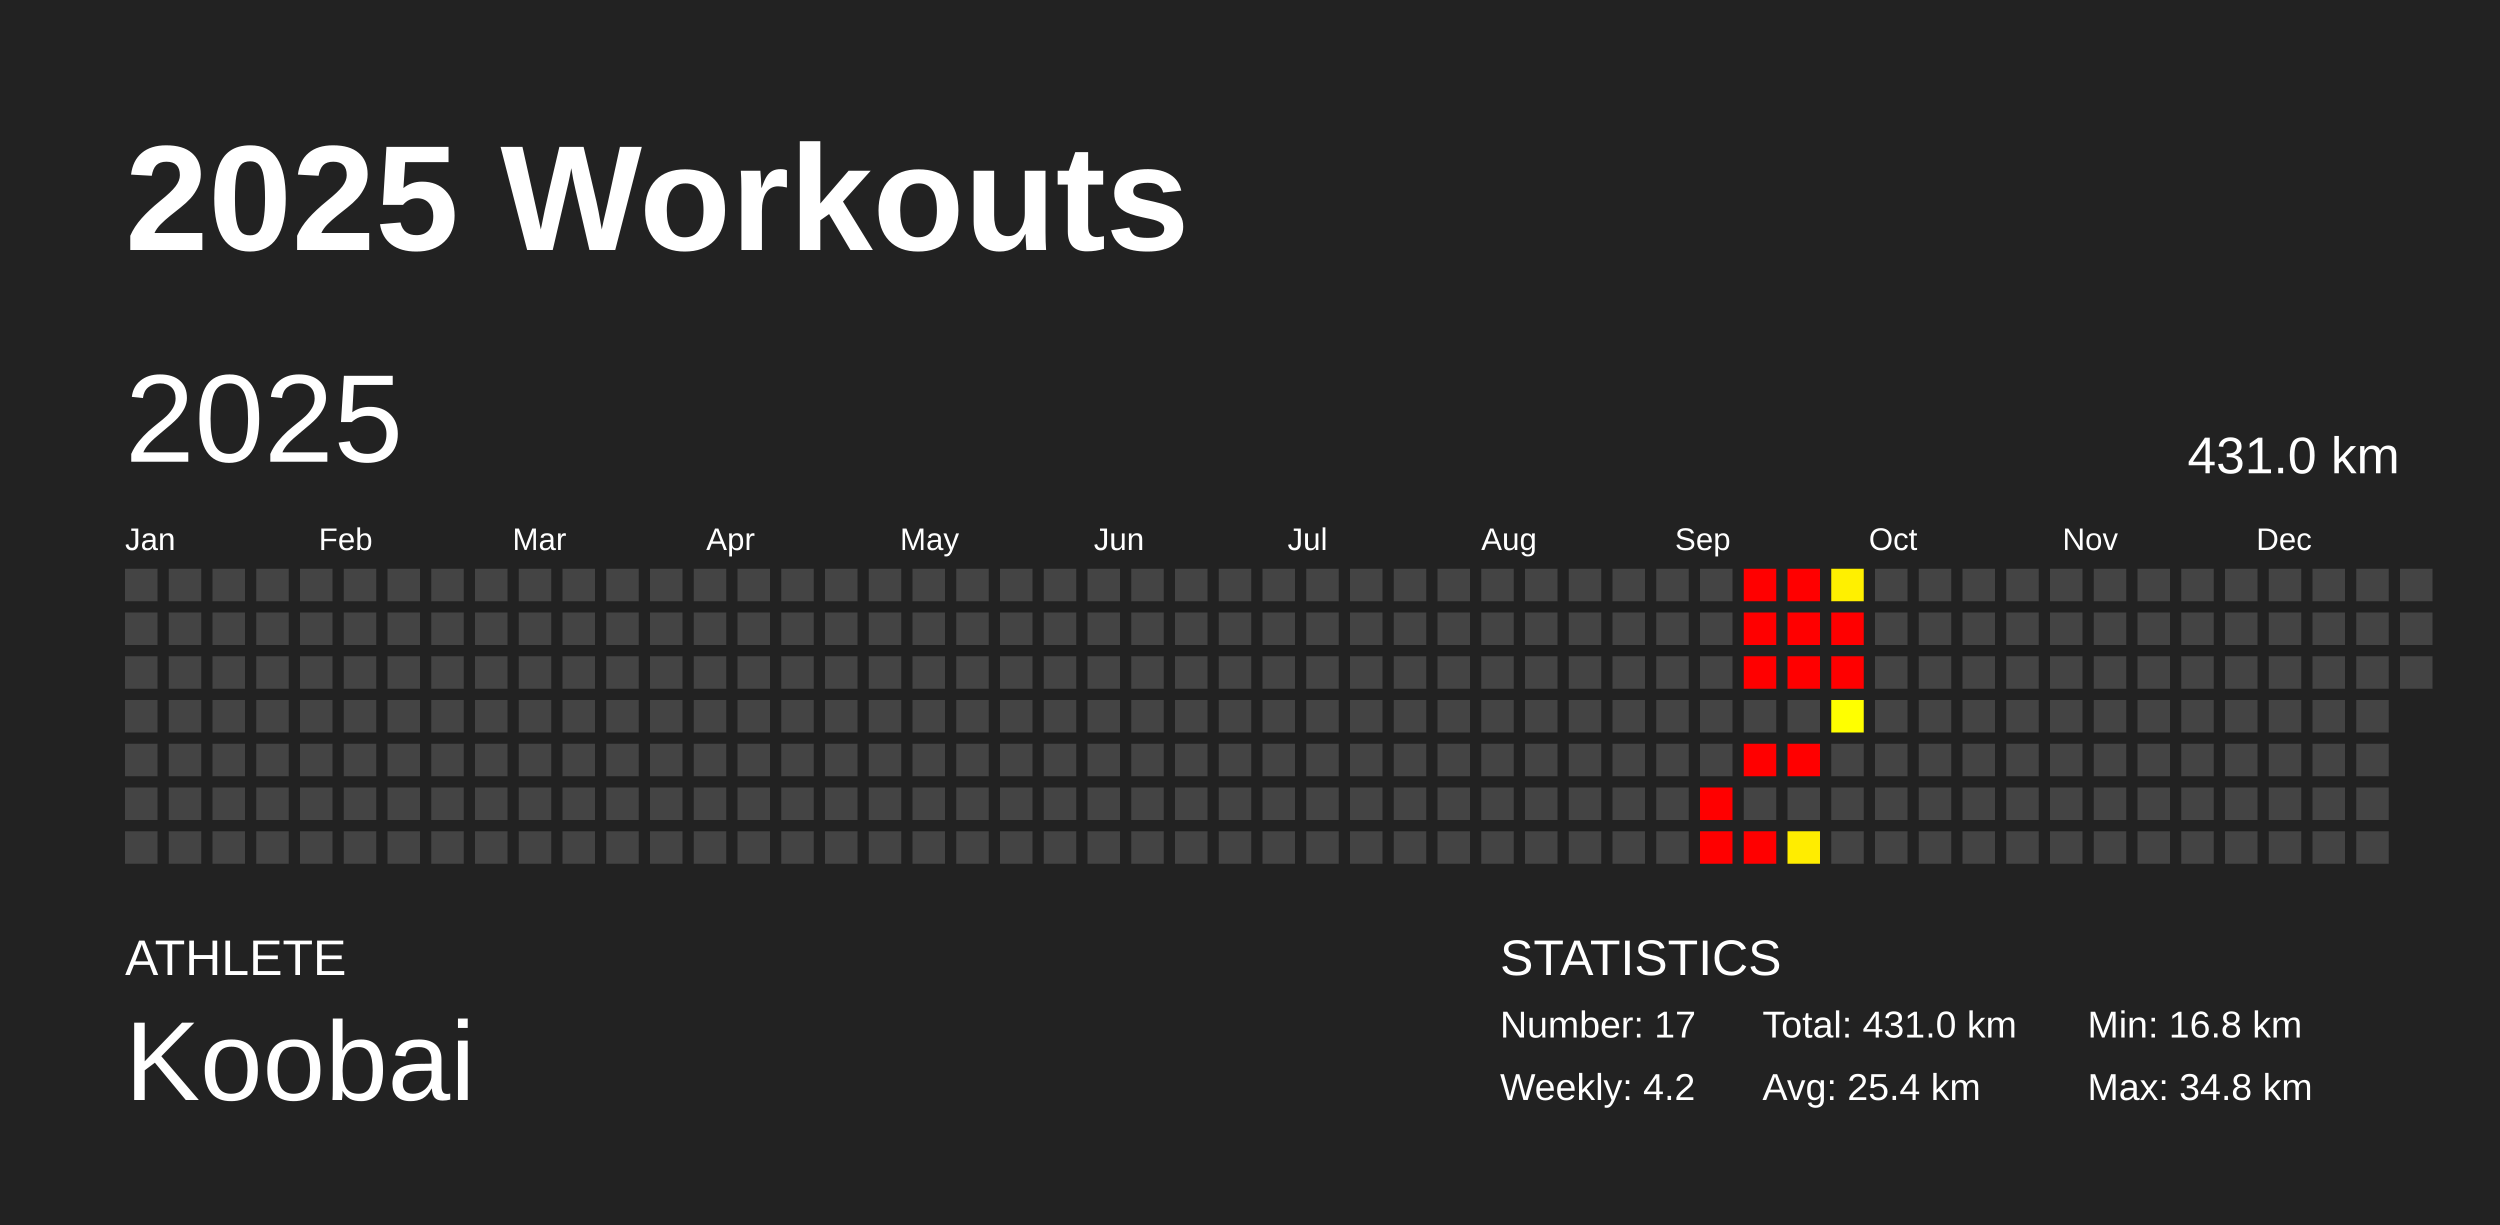
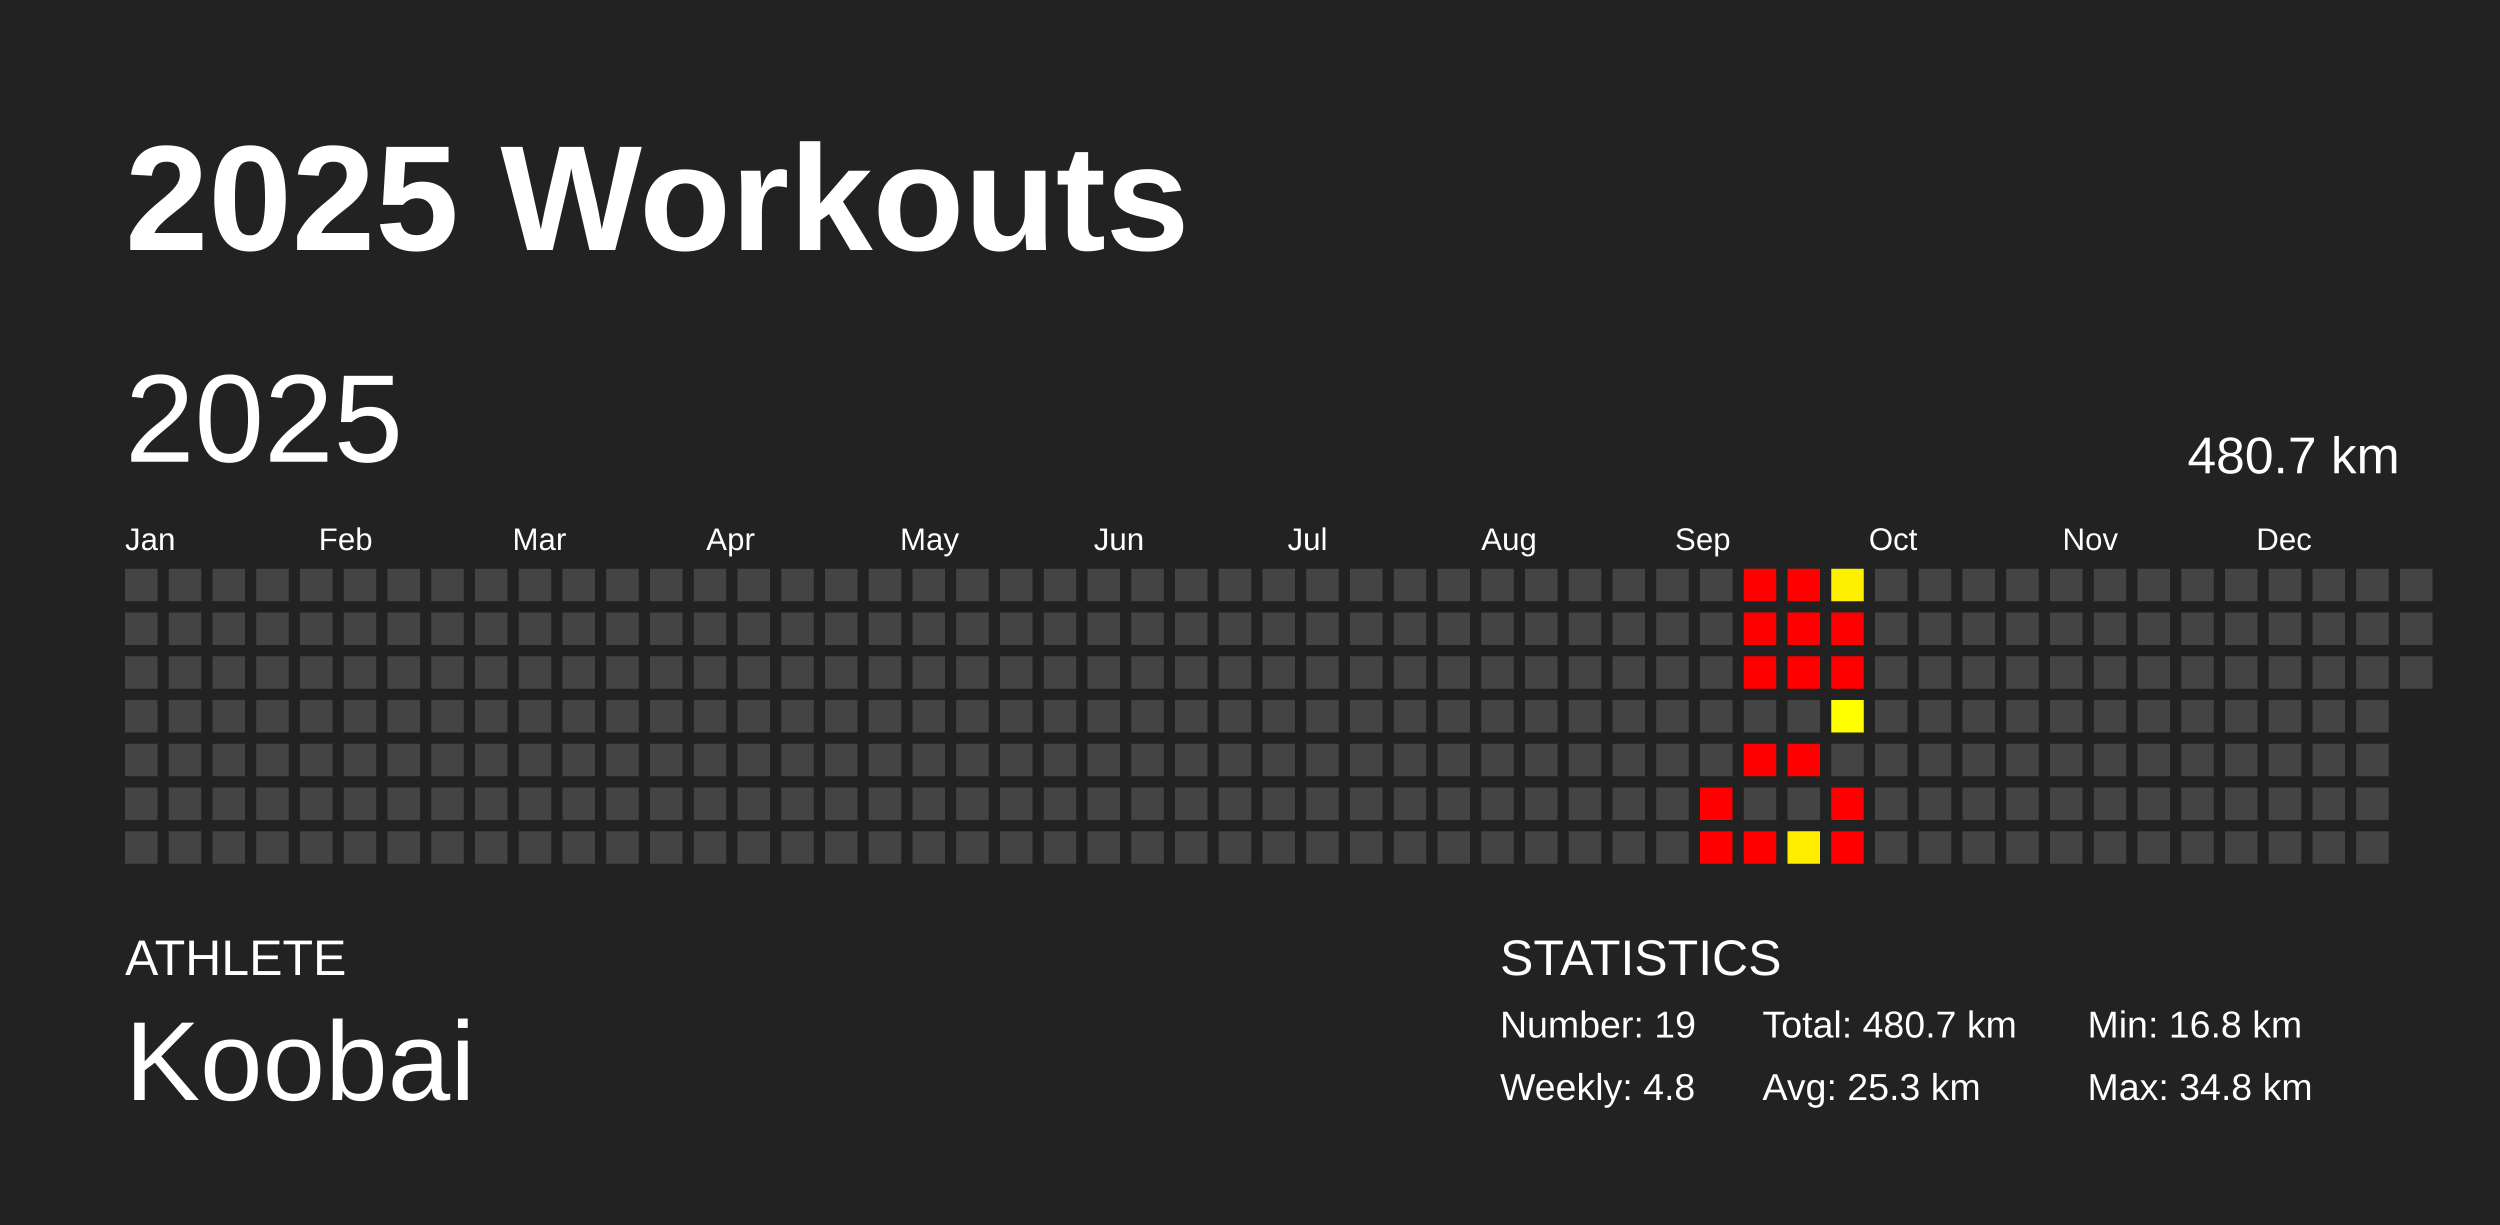
<svg xmlns="http://www.w3.org/2000/svg" baseProfile="full" height="98mm" version="1.1" viewBox="0,0,200,98" width="200mm">
  <defs />
  <rect fill="#222222" height="98" width="200" x="0" y="0" />
  <text fill="#FFFFFF" style="font-size:12px; font-family:Arial; font-weight:bold;" x="10" y="20">2025 Workouts</text>
  <text fill="#FFFFFF" style="font-size:4px; font-family:Arial" x="10" y="78">ATHLETE</text>
  <text fill="#FFFFFF" style="font-size:9px; font-family:Arial" x="10" y="88">Koobai</text>
  <text fill="#FFFFFF" style="font-size:4px; font-family:Arial" x="120" y="78">STATISTICS</text>
-   <text fill="#FFFFFF" style="font-size:3px; font-family:Arial" x="120" y="83">Number: 17</text>
-   <text fill="#FFFFFF" style="font-size:3px; font-family:Arial" x="120" y="88">Weekly: 4.2</text>
-   <text fill="#FFFFFF" style="font-size:3px; font-family:Arial" x="141" y="83">Total: 431.0 km</text>
-   <text fill="#FFFFFF" style="font-size:3px; font-family:Arial" x="141" y="88">Avg: 25.4 km</text>
+   <text fill="#FFFFFF" style="font-size:3px; font-family:Arial" x="120" y="83">Number: 19</text>
+   <text fill="#FFFFFF" style="font-size:3px; font-family:Arial" x="120" y="88">Weekly: 4.8</text>
+   <text fill="#FFFFFF" style="font-size:3px; font-family:Arial" x="141" y="83">Total: 480.7 km</text>
+   <text fill="#FFFFFF" style="font-size:3px; font-family:Arial" x="141" y="88">Avg: 25.3 km</text>
  <text fill="#FFFFFF" style="font-size:3px; font-family:Arial" x="167" y="83">Min: 16.8 km</text>
  <text fill="#FFFFFF" style="font-size:3px; font-family:Arial" x="167" y="88">Max: 34.8 km</text>
  <text dominant-baseline="hanging" fill="#FFFFFF" style="font-size:10.0px; font-family:Arial;" x="10" y="30">2025</text>
-   <text dominant-baseline="hanging" fill="#FFFFFF" style="font-size:4.125px; font-family:Arial;" x="175" y="35">431.0 km</text>
+   <text dominant-baseline="hanging" fill="#FFFFFF" style="font-size:4.125px; font-family:Arial;" x="175" y="35">480.7 km</text>
  <text fill="#FFFFFF" style="font-size:2.5px; font-family:Arial" x="10.0" y="44">Jan</text>
  <text fill="#FFFFFF" style="font-size:2.5px; font-family:Arial" x="25.5" y="44">Feb</text>
  <text fill="#FFFFFF" style="font-size:2.5px; font-family:Arial" x="41.0" y="44">Mar</text>
  <text fill="#FFFFFF" style="font-size:2.5px; font-family:Arial" x="56.5" y="44">Apr</text>
  <text fill="#FFFFFF" style="font-size:2.5px; font-family:Arial" x="72.0" y="44">May</text>
  <text fill="#FFFFFF" style="font-size:2.5px; font-family:Arial" x="87.5" y="44">Jun</text>
  <text fill="#FFFFFF" style="font-size:2.5px; font-family:Arial" x="103.0" y="44">Jul</text>
  <text fill="#FFFFFF" style="font-size:2.5px; font-family:Arial" x="118.5" y="44">Aug</text>
  <text fill="#FFFFFF" style="font-size:2.5px; font-family:Arial" x="134.0" y="44">Sep</text>
  <text fill="#FFFFFF" style="font-size:2.5px; font-family:Arial" x="149.5" y="44">Oct</text>
  <text fill="#FFFFFF" style="font-size:2.5px; font-family:Arial" x="165.0" y="44">Nov</text>
  <text fill="#FFFFFF" style="font-size:2.5px; font-family:Arial" x="180.5" y="44">Dec</text>
  <rect fill="#444444" height="2.6" width="2.6" x="10.0" y="45.5" />
  <rect fill="#444444" height="2.6" width="2.6" x="10.0" y="49.0" />
  <rect fill="#444444" height="2.6" width="2.6" x="10.0" y="52.5" />
  <rect fill="#444444" height="2.6" width="2.6" x="10.0" y="56.0" />
  <rect fill="#444444" height="2.6" width="2.6" x="10.0" y="59.5" />
  <rect fill="#444444" height="2.6" width="2.6" x="10.0" y="63.0" />
  <rect fill="#444444" height="2.6" width="2.6" x="10.0" y="66.5" />
  <rect fill="#444444" height="2.6" width="2.6" x="13.5" y="45.5" />
  <rect fill="#444444" height="2.6" width="2.6" x="13.5" y="49.0" />
  <rect fill="#444444" height="2.6" width="2.6" x="13.5" y="52.5" />
  <rect fill="#444444" height="2.6" width="2.6" x="13.5" y="56.0" />
  <rect fill="#444444" height="2.6" width="2.6" x="13.5" y="59.5" />
  <rect fill="#444444" height="2.6" width="2.6" x="13.5" y="63.0" />
  <rect fill="#444444" height="2.6" width="2.6" x="13.5" y="66.5" />
  <rect fill="#444444" height="2.6" width="2.6" x="17.0" y="45.5" />
  <rect fill="#444444" height="2.6" width="2.6" x="17.0" y="49.0" />
  <rect fill="#444444" height="2.6" width="2.6" x="17.0" y="52.5" />
  <rect fill="#444444" height="2.6" width="2.6" x="17.0" y="56.0" />
  <rect fill="#444444" height="2.6" width="2.6" x="17.0" y="59.5" />
  <rect fill="#444444" height="2.6" width="2.6" x="17.0" y="63.0" />
  <rect fill="#444444" height="2.6" width="2.6" x="17.0" y="66.5" />
  <rect fill="#444444" height="2.6" width="2.6" x="20.5" y="45.5" />
  <rect fill="#444444" height="2.6" width="2.6" x="20.5" y="49.0" />
  <rect fill="#444444" height="2.6" width="2.6" x="20.5" y="52.5" />
  <rect fill="#444444" height="2.6" width="2.6" x="20.5" y="56.0" />
  <rect fill="#444444" height="2.6" width="2.6" x="20.5" y="59.5" />
  <rect fill="#444444" height="2.6" width="2.6" x="20.5" y="63.0" />
  <rect fill="#444444" height="2.6" width="2.6" x="20.5" y="66.5" />
  <rect fill="#444444" height="2.6" width="2.6" x="24.0" y="45.5" />
  <rect fill="#444444" height="2.6" width="2.6" x="24.0" y="49.0" />
  <rect fill="#444444" height="2.6" width="2.6" x="24.0" y="52.5" />
  <rect fill="#444444" height="2.6" width="2.6" x="24.0" y="56.0" />
  <rect fill="#444444" height="2.6" width="2.6" x="24.0" y="59.5" />
  <rect fill="#444444" height="2.6" width="2.6" x="24.0" y="63.0" />
  <rect fill="#444444" height="2.6" width="2.6" x="24.0" y="66.5" />
  <rect fill="#444444" height="2.6" width="2.6" x="27.5" y="45.5" />
  <rect fill="#444444" height="2.6" width="2.6" x="27.5" y="49.0" />
  <rect fill="#444444" height="2.6" width="2.6" x="27.5" y="52.5" />
  <rect fill="#444444" height="2.6" width="2.6" x="27.5" y="56.0" />
  <rect fill="#444444" height="2.6" width="2.6" x="27.5" y="59.5" />
  <rect fill="#444444" height="2.6" width="2.6" x="27.5" y="63.0" />
  <rect fill="#444444" height="2.6" width="2.6" x="27.5" y="66.5" />
  <rect fill="#444444" height="2.6" width="2.6" x="31.0" y="45.5" />
  <rect fill="#444444" height="2.6" width="2.6" x="31.0" y="49.0" />
  <rect fill="#444444" height="2.6" width="2.6" x="31.0" y="52.5" />
  <rect fill="#444444" height="2.6" width="2.6" x="31.0" y="56.0" />
  <rect fill="#444444" height="2.6" width="2.6" x="31.0" y="59.5" />
  <rect fill="#444444" height="2.6" width="2.6" x="31.0" y="63.0" />
  <rect fill="#444444" height="2.6" width="2.6" x="31.0" y="66.5" />
  <rect fill="#444444" height="2.6" width="2.6" x="34.5" y="45.5" />
  <rect fill="#444444" height="2.6" width="2.6" x="34.5" y="49.0" />
  <rect fill="#444444" height="2.6" width="2.6" x="34.5" y="52.5" />
  <rect fill="#444444" height="2.6" width="2.6" x="34.5" y="56.0" />
  <rect fill="#444444" height="2.6" width="2.6" x="34.5" y="59.5" />
  <rect fill="#444444" height="2.6" width="2.6" x="34.5" y="63.0" />
  <rect fill="#444444" height="2.6" width="2.6" x="34.5" y="66.5" />
  <rect fill="#444444" height="2.6" width="2.6" x="38.0" y="45.5" />
  <rect fill="#444444" height="2.6" width="2.6" x="38.0" y="49.0" />
  <rect fill="#444444" height="2.6" width="2.6" x="38.0" y="52.5" />
  <rect fill="#444444" height="2.6" width="2.6" x="38.0" y="56.0" />
  <rect fill="#444444" height="2.6" width="2.6" x="38.0" y="59.5" />
  <rect fill="#444444" height="2.6" width="2.6" x="38.0" y="63.0" />
  <rect fill="#444444" height="2.6" width="2.6" x="38.0" y="66.5" />
  <rect fill="#444444" height="2.6" width="2.6" x="41.5" y="45.5" />
  <rect fill="#444444" height="2.6" width="2.6" x="41.5" y="49.0" />
  <rect fill="#444444" height="2.6" width="2.6" x="41.5" y="52.5" />
  <rect fill="#444444" height="2.6" width="2.6" x="41.5" y="56.0" />
  <rect fill="#444444" height="2.6" width="2.6" x="41.5" y="59.5" />
  <rect fill="#444444" height="2.6" width="2.6" x="41.5" y="63.0" />
  <rect fill="#444444" height="2.6" width="2.6" x="41.5" y="66.5" />
  <rect fill="#444444" height="2.6" width="2.6" x="45.0" y="45.5" />
  <rect fill="#444444" height="2.6" width="2.6" x="45.0" y="49.0" />
  <rect fill="#444444" height="2.6" width="2.6" x="45.0" y="52.5" />
  <rect fill="#444444" height="2.6" width="2.6" x="45.0" y="56.0" />
  <rect fill="#444444" height="2.6" width="2.6" x="45.0" y="59.5" />
  <rect fill="#444444" height="2.6" width="2.6" x="45.0" y="63.0" />
  <rect fill="#444444" height="2.6" width="2.6" x="45.0" y="66.5" />
  <rect fill="#444444" height="2.6" width="2.6" x="48.5" y="45.5" />
  <rect fill="#444444" height="2.6" width="2.6" x="48.5" y="49.0" />
  <rect fill="#444444" height="2.6" width="2.6" x="48.5" y="52.5" />
  <rect fill="#444444" height="2.6" width="2.6" x="48.5" y="56.0" />
  <rect fill="#444444" height="2.6" width="2.6" x="48.5" y="59.5" />
  <rect fill="#444444" height="2.6" width="2.6" x="48.5" y="63.0" />
  <rect fill="#444444" height="2.6" width="2.6" x="48.5" y="66.5" />
  <rect fill="#444444" height="2.6" width="2.6" x="52.0" y="45.5" />
  <rect fill="#444444" height="2.6" width="2.6" x="52.0" y="49.0" />
  <rect fill="#444444" height="2.6" width="2.6" x="52.0" y="52.5" />
  <rect fill="#444444" height="2.6" width="2.6" x="52.0" y="56.0" />
  <rect fill="#444444" height="2.6" width="2.6" x="52.0" y="59.5" />
  <rect fill="#444444" height="2.6" width="2.6" x="52.0" y="63.0" />
  <rect fill="#444444" height="2.6" width="2.6" x="52.0" y="66.5" />
  <rect fill="#444444" height="2.6" width="2.6" x="55.5" y="45.5" />
  <rect fill="#444444" height="2.6" width="2.6" x="55.5" y="49.0" />
  <rect fill="#444444" height="2.6" width="2.6" x="55.5" y="52.5" />
  <rect fill="#444444" height="2.6" width="2.6" x="55.5" y="56.0" />
  <rect fill="#444444" height="2.6" width="2.6" x="55.5" y="59.5" />
  <rect fill="#444444" height="2.6" width="2.6" x="55.5" y="63.0" />
  <rect fill="#444444" height="2.6" width="2.6" x="55.5" y="66.5" />
  <rect fill="#444444" height="2.6" width="2.6" x="59.0" y="45.5" />
  <rect fill="#444444" height="2.6" width="2.6" x="59.0" y="49.0" />
  <rect fill="#444444" height="2.6" width="2.6" x="59.0" y="52.5" />
  <rect fill="#444444" height="2.6" width="2.6" x="59.0" y="56.0" />
  <rect fill="#444444" height="2.6" width="2.6" x="59.0" y="59.5" />
  <rect fill="#444444" height="2.6" width="2.6" x="59.0" y="63.0" />
  <rect fill="#444444" height="2.6" width="2.6" x="59.0" y="66.5" />
  <rect fill="#444444" height="2.6" width="2.6" x="62.5" y="45.5" />
  <rect fill="#444444" height="2.6" width="2.6" x="62.5" y="49.0" />
  <rect fill="#444444" height="2.6" width="2.6" x="62.5" y="52.5" />
  <rect fill="#444444" height="2.6" width="2.6" x="62.5" y="56.0" />
  <rect fill="#444444" height="2.6" width="2.6" x="62.5" y="59.5" />
  <rect fill="#444444" height="2.6" width="2.6" x="62.5" y="63.0" />
  <rect fill="#444444" height="2.6" width="2.6" x="62.5" y="66.5" />
  <rect fill="#444444" height="2.6" width="2.6" x="66.0" y="45.5" />
  <rect fill="#444444" height="2.6" width="2.6" x="66.0" y="49.0" />
  <rect fill="#444444" height="2.6" width="2.6" x="66.0" y="52.5" />
  <rect fill="#444444" height="2.6" width="2.6" x="66.0" y="56.0" />
  <rect fill="#444444" height="2.6" width="2.6" x="66.0" y="59.5" />
  <rect fill="#444444" height="2.6" width="2.6" x="66.0" y="63.0" />
  <rect fill="#444444" height="2.6" width="2.6" x="66.0" y="66.5" />
  <rect fill="#444444" height="2.6" width="2.6" x="69.5" y="45.5" />
  <rect fill="#444444" height="2.6" width="2.6" x="69.5" y="49.0" />
  <rect fill="#444444" height="2.6" width="2.6" x="69.5" y="52.5" />
  <rect fill="#444444" height="2.6" width="2.6" x="69.5" y="56.0" />
  <rect fill="#444444" height="2.6" width="2.6" x="69.5" y="59.5" />
  <rect fill="#444444" height="2.6" width="2.6" x="69.5" y="63.0" />
  <rect fill="#444444" height="2.6" width="2.6" x="69.5" y="66.5" />
  <rect fill="#444444" height="2.6" width="2.6" x="73.0" y="45.5" />
  <rect fill="#444444" height="2.6" width="2.6" x="73.0" y="49.0" />
  <rect fill="#444444" height="2.6" width="2.6" x="73.0" y="52.5" />
  <rect fill="#444444" height="2.6" width="2.6" x="73.0" y="56.0" />
  <rect fill="#444444" height="2.6" width="2.6" x="73.0" y="59.5" />
  <rect fill="#444444" height="2.6" width="2.6" x="73.0" y="63.0" />
  <rect fill="#444444" height="2.6" width="2.6" x="73.0" y="66.5" />
  <rect fill="#444444" height="2.6" width="2.6" x="76.5" y="45.5" />
  <rect fill="#444444" height="2.6" width="2.6" x="76.5" y="49.0" />
  <rect fill="#444444" height="2.6" width="2.6" x="76.5" y="52.5" />
  <rect fill="#444444" height="2.6" width="2.6" x="76.5" y="56.0" />
  <rect fill="#444444" height="2.6" width="2.6" x="76.5" y="59.5" />
  <rect fill="#444444" height="2.6" width="2.6" x="76.5" y="63.0" />
  <rect fill="#444444" height="2.6" width="2.6" x="76.5" y="66.5" />
  <rect fill="#444444" height="2.6" width="2.6" x="80.0" y="45.5" />
  <rect fill="#444444" height="2.6" width="2.6" x="80.0" y="49.0" />
  <rect fill="#444444" height="2.6" width="2.6" x="80.0" y="52.5" />
  <rect fill="#444444" height="2.6" width="2.6" x="80.0" y="56.0" />
  <rect fill="#444444" height="2.6" width="2.6" x="80.0" y="59.5" />
  <rect fill="#444444" height="2.6" width="2.6" x="80.0" y="63.0" />
  <rect fill="#444444" height="2.6" width="2.6" x="80.0" y="66.5" />
  <rect fill="#444444" height="2.6" width="2.6" x="83.5" y="45.5" />
  <rect fill="#444444" height="2.6" width="2.6" x="83.5" y="49.0" />
  <rect fill="#444444" height="2.6" width="2.6" x="83.5" y="52.5" />
  <rect fill="#444444" height="2.6" width="2.6" x="83.5" y="56.0" />
  <rect fill="#444444" height="2.6" width="2.6" x="83.5" y="59.5" />
  <rect fill="#444444" height="2.6" width="2.6" x="83.5" y="63.0" />
  <rect fill="#444444" height="2.6" width="2.6" x="83.5" y="66.5" />
  <rect fill="#444444" height="2.6" width="2.6" x="87.0" y="45.5" />
  <rect fill="#444444" height="2.6" width="2.6" x="87.0" y="49.0" />
  <rect fill="#444444" height="2.6" width="2.6" x="87.0" y="52.5" />
  <rect fill="#444444" height="2.6" width="2.6" x="87.0" y="56.0" />
  <rect fill="#444444" height="2.6" width="2.6" x="87.0" y="59.5" />
  <rect fill="#444444" height="2.6" width="2.6" x="87.0" y="63.0" />
  <rect fill="#444444" height="2.6" width="2.6" x="87.0" y="66.5" />
  <rect fill="#444444" height="2.6" width="2.6" x="90.5" y="45.5" />
  <rect fill="#444444" height="2.6" width="2.6" x="90.5" y="49.0" />
  <rect fill="#444444" height="2.6" width="2.6" x="90.5" y="52.5" />
  <rect fill="#444444" height="2.6" width="2.6" x="90.5" y="56.0" />
  <rect fill="#444444" height="2.6" width="2.6" x="90.5" y="59.5" />
  <rect fill="#444444" height="2.6" width="2.6" x="90.5" y="63.0" />
  <rect fill="#444444" height="2.6" width="2.6" x="90.5" y="66.5" />
  <rect fill="#444444" height="2.6" width="2.6" x="94.0" y="45.5" />
  <rect fill="#444444" height="2.6" width="2.6" x="94.0" y="49.0" />
  <rect fill="#444444" height="2.6" width="2.6" x="94.0" y="52.5" />
  <rect fill="#444444" height="2.6" width="2.6" x="94.0" y="56.0" />
  <rect fill="#444444" height="2.6" width="2.6" x="94.0" y="59.5" />
  <rect fill="#444444" height="2.6" width="2.6" x="94.0" y="63.0" />
  <rect fill="#444444" height="2.6" width="2.6" x="94.0" y="66.5" />
  <rect fill="#444444" height="2.6" width="2.6" x="97.5" y="45.5" />
  <rect fill="#444444" height="2.6" width="2.6" x="97.5" y="49.0" />
  <rect fill="#444444" height="2.6" width="2.6" x="97.5" y="52.5" />
  <rect fill="#444444" height="2.6" width="2.6" x="97.5" y="56.0" />
  <rect fill="#444444" height="2.6" width="2.6" x="97.5" y="59.5" />
  <rect fill="#444444" height="2.6" width="2.6" x="97.5" y="63.0" />
  <rect fill="#444444" height="2.6" width="2.6" x="97.5" y="66.5" />
  <rect fill="#444444" height="2.6" width="2.6" x="101.0" y="45.5" />
  <rect fill="#444444" height="2.6" width="2.6" x="101.0" y="49.0" />
  <rect fill="#444444" height="2.6" width="2.6" x="101.0" y="52.5" />
  <rect fill="#444444" height="2.6" width="2.6" x="101.0" y="56.0" />
  <rect fill="#444444" height="2.6" width="2.6" x="101.0" y="59.5" />
  <rect fill="#444444" height="2.6" width="2.6" x="101.0" y="63.0" />
  <rect fill="#444444" height="2.6" width="2.6" x="101.0" y="66.5" />
  <rect fill="#444444" height="2.6" width="2.6" x="104.5" y="45.5" />
  <rect fill="#444444" height="2.6" width="2.6" x="104.5" y="49.0" />
  <rect fill="#444444" height="2.6" width="2.6" x="104.5" y="52.5" />
  <rect fill="#444444" height="2.6" width="2.6" x="104.5" y="56.0" />
  <rect fill="#444444" height="2.6" width="2.6" x="104.5" y="59.5" />
  <rect fill="#444444" height="2.6" width="2.6" x="104.5" y="63.0" />
  <rect fill="#444444" height="2.6" width="2.6" x="104.5" y="66.5" />
  <rect fill="#444444" height="2.6" width="2.6" x="108.0" y="45.5" />
  <rect fill="#444444" height="2.6" width="2.6" x="108.0" y="49.0" />
  <rect fill="#444444" height="2.6" width="2.6" x="108.0" y="52.5" />
  <rect fill="#444444" height="2.6" width="2.6" x="108.0" y="56.0" />
  <rect fill="#444444" height="2.6" width="2.6" x="108.0" y="59.5" />
  <rect fill="#444444" height="2.6" width="2.6" x="108.0" y="63.0" />
  <rect fill="#444444" height="2.6" width="2.6" x="108.0" y="66.5" />
  <rect fill="#444444" height="2.6" width="2.6" x="111.5" y="45.5" />
  <rect fill="#444444" height="2.6" width="2.6" x="111.5" y="49.0" />
  <rect fill="#444444" height="2.6" width="2.6" x="111.5" y="52.5" />
  <rect fill="#444444" height="2.6" width="2.6" x="111.5" y="56.0" />
  <rect fill="#444444" height="2.6" width="2.6" x="111.5" y="59.5" />
  <rect fill="#444444" height="2.6" width="2.6" x="111.5" y="63.0" />
  <rect fill="#444444" height="2.6" width="2.6" x="111.5" y="66.5" />
  <rect fill="#444444" height="2.6" width="2.6" x="115.0" y="45.5" />
  <rect fill="#444444" height="2.6" width="2.6" x="115.0" y="49.0" />
  <rect fill="#444444" height="2.6" width="2.6" x="115.0" y="52.5" />
  <rect fill="#444444" height="2.6" width="2.6" x="115.0" y="56.0" />
  <rect fill="#444444" height="2.6" width="2.6" x="115.0" y="59.5" />
  <rect fill="#444444" height="2.6" width="2.6" x="115.0" y="63.0" />
  <rect fill="#444444" height="2.6" width="2.6" x="115.0" y="66.5" />
  <rect fill="#444444" height="2.6" width="2.6" x="118.5" y="45.5" />
  <rect fill="#444444" height="2.6" width="2.6" x="118.5" y="49.0" />
  <rect fill="#444444" height="2.6" width="2.6" x="118.5" y="52.5" />
  <rect fill="#444444" height="2.6" width="2.6" x="118.5" y="56.0" />
  <rect fill="#444444" height="2.6" width="2.6" x="118.5" y="59.5" />
  <rect fill="#444444" height="2.6" width="2.6" x="118.5" y="63.0" />
  <rect fill="#444444" height="2.6" width="2.6" x="118.5" y="66.5" />
  <rect fill="#444444" height="2.6" width="2.6" x="122.0" y="45.5" />
  <rect fill="#444444" height="2.6" width="2.6" x="122.0" y="49.0" />
  <rect fill="#444444" height="2.6" width="2.6" x="122.0" y="52.5" />
  <rect fill="#444444" height="2.6" width="2.6" x="122.0" y="56.0" />
  <rect fill="#444444" height="2.6" width="2.6" x="122.0" y="59.5" />
  <rect fill="#444444" height="2.6" width="2.6" x="122.0" y="63.0" />
  <rect fill="#444444" height="2.6" width="2.6" x="122.0" y="66.5" />
  <rect fill="#444444" height="2.6" width="2.6" x="125.5" y="45.5" />
  <rect fill="#444444" height="2.6" width="2.6" x="125.5" y="49.0" />
  <rect fill="#444444" height="2.6" width="2.6" x="125.5" y="52.5" />
  <rect fill="#444444" height="2.6" width="2.6" x="125.5" y="56.0" />
  <rect fill="#444444" height="2.6" width="2.6" x="125.5" y="59.5" />
  <rect fill="#444444" height="2.6" width="2.6" x="125.5" y="63.0" />
  <rect fill="#444444" height="2.6" width="2.6" x="125.5" y="66.5" />
  <rect fill="#444444" height="2.6" width="2.6" x="129.0" y="45.5" />
  <rect fill="#444444" height="2.6" width="2.6" x="129.0" y="49.0" />
  <rect fill="#444444" height="2.6" width="2.6" x="129.0" y="52.5" />
  <rect fill="#444444" height="2.6" width="2.6" x="129.0" y="56.0" />
  <rect fill="#444444" height="2.6" width="2.6" x="129.0" y="59.5" />
  <rect fill="#444444" height="2.6" width="2.6" x="129.0" y="63.0" />
  <rect fill="#444444" height="2.6" width="2.6" x="129.0" y="66.5" />
  <rect fill="#444444" height="2.6" width="2.6" x="132.5" y="45.5" />
  <rect fill="#444444" height="2.6" width="2.6" x="132.5" y="49.0" />
  <rect fill="#444444" height="2.6" width="2.6" x="132.5" y="52.5" />
  <rect fill="#444444" height="2.6" width="2.6" x="132.5" y="56.0" />
  <rect fill="#444444" height="2.6" width="2.6" x="132.5" y="59.5" />
  <rect fill="#444444" height="2.6" width="2.6" x="132.5" y="63.0" />
  <rect fill="#444444" height="2.6" width="2.6" x="132.5" y="66.5" />
  <rect fill="#444444" height="2.6" width="2.6" x="136.0" y="45.5" />
  <rect fill="#444444" height="2.6" width="2.6" x="136.0" y="49.0" />
  <rect fill="#444444" height="2.6" width="2.6" x="136.0" y="52.5" />
  <rect fill="#444444" height="2.6" width="2.6" x="136.0" y="56.0" />
  <rect fill="#444444" height="2.6" width="2.6" x="136.0" y="59.5" />
  <rect fill="red" height="2.6" width="2.6" x="136.0" y="63.0" />
  <rect fill="red" height="2.6" width="2.6" x="136.0" y="66.5" />
  <rect fill="red" height="2.6" width="2.6" x="139.5" y="45.5" />
  <rect fill="red" height="2.6" width="2.6" x="139.5" y="49.0" />
  <rect fill="red" height="2.6" width="2.6" x="139.5" y="52.5" />
  <rect fill="#444444" height="2.6" width="2.6" x="139.5" y="56.0" />
  <rect fill="red" height="2.6" width="2.6" x="139.5" y="59.5" />
  <rect fill="#444444" height="2.6" width="2.6" x="139.5" y="63.0" />
  <rect fill="red" height="2.6" width="2.6" x="139.5" y="66.5" />
  <rect fill="red" height="2.6" width="2.6" x="143.0" y="45.5" />
  <rect fill="red" height="2.6" width="2.6" x="143.0" y="49.0" />
  <rect fill="red" height="2.6" width="2.6" x="143.0" y="52.5" />
  <rect fill="#444444" height="2.6" width="2.6" x="143.0" y="56.0" />
  <rect fill="red" height="2.6" width="2.6" x="143.0" y="59.5" />
  <rect fill="#444444" height="2.6" width="2.6" x="143.0" y="63.0" />
  <rect fill="#ffed00" height="2.6" width="2.6" x="143.0" y="66.5" />
  <rect fill="#fff000" height="2.6" width="2.6" x="146.5" y="45.5" />
  <rect fill="red" height="2.6" width="2.6" x="146.5" y="49.0" />
  <rect fill="red" height="2.6" width="2.6" x="146.5" y="52.5" />
  <rect fill="#ffff00" height="2.6" width="2.6" x="146.5" y="56.0" />
  <rect fill="#444444" height="2.6" width="2.6" x="146.5" y="59.5" />
-   <rect fill="#444444" height="2.6" width="2.6" x="146.5" y="63.0" />
-   <rect fill="#444444" height="2.6" width="2.6" x="146.5" y="66.5" />
+   <rect fill="red" height="2.6" width="2.6" x="146.5" y="63.0" />
+   <rect fill="red" height="2.6" width="2.6" x="146.5" y="66.5" />
  <rect fill="#444444" height="2.6" width="2.6" x="150.0" y="45.5" />
  <rect fill="#444444" height="2.6" width="2.6" x="150.0" y="49.0" />
  <rect fill="#444444" height="2.6" width="2.6" x="150.0" y="52.5" />
  <rect fill="#444444" height="2.6" width="2.6" x="150.0" y="56.0" />
  <rect fill="#444444" height="2.6" width="2.6" x="150.0" y="59.5" />
  <rect fill="#444444" height="2.6" width="2.6" x="150.0" y="63.0" />
  <rect fill="#444444" height="2.6" width="2.6" x="150.0" y="66.5" />
  <rect fill="#444444" height="2.6" width="2.6" x="153.5" y="45.5" />
  <rect fill="#444444" height="2.6" width="2.6" x="153.5" y="49.0" />
  <rect fill="#444444" height="2.6" width="2.6" x="153.5" y="52.5" />
  <rect fill="#444444" height="2.6" width="2.6" x="153.5" y="56.0" />
  <rect fill="#444444" height="2.6" width="2.6" x="153.5" y="59.5" />
  <rect fill="#444444" height="2.6" width="2.6" x="153.5" y="63.0" />
  <rect fill="#444444" height="2.6" width="2.6" x="153.5" y="66.5" />
  <rect fill="#444444" height="2.6" width="2.6" x="157.0" y="45.5" />
  <rect fill="#444444" height="2.6" width="2.6" x="157.0" y="49.0" />
  <rect fill="#444444" height="2.6" width="2.6" x="157.0" y="52.5" />
  <rect fill="#444444" height="2.6" width="2.6" x="157.0" y="56.0" />
  <rect fill="#444444" height="2.6" width="2.6" x="157.0" y="59.5" />
  <rect fill="#444444" height="2.6" width="2.6" x="157.0" y="63.0" />
  <rect fill="#444444" height="2.6" width="2.6" x="157.0" y="66.5" />
  <rect fill="#444444" height="2.6" width="2.6" x="160.5" y="45.5" />
  <rect fill="#444444" height="2.6" width="2.6" x="160.5" y="49.0" />
  <rect fill="#444444" height="2.6" width="2.6" x="160.5" y="52.5" />
  <rect fill="#444444" height="2.6" width="2.6" x="160.5" y="56.0" />
  <rect fill="#444444" height="2.6" width="2.6" x="160.5" y="59.5" />
  <rect fill="#444444" height="2.6" width="2.6" x="160.5" y="63.0" />
  <rect fill="#444444" height="2.6" width="2.6" x="160.5" y="66.5" />
  <rect fill="#444444" height="2.6" width="2.6" x="164.0" y="45.5" />
  <rect fill="#444444" height="2.6" width="2.6" x="164.0" y="49.0" />
  <rect fill="#444444" height="2.6" width="2.6" x="164.0" y="52.5" />
  <rect fill="#444444" height="2.6" width="2.6" x="164.0" y="56.0" />
  <rect fill="#444444" height="2.6" width="2.6" x="164.0" y="59.5" />
  <rect fill="#444444" height="2.6" width="2.6" x="164.0" y="63.0" />
  <rect fill="#444444" height="2.6" width="2.6" x="164.0" y="66.5" />
  <rect fill="#444444" height="2.6" width="2.6" x="167.5" y="45.5" />
  <rect fill="#444444" height="2.6" width="2.6" x="167.5" y="49.0" />
  <rect fill="#444444" height="2.6" width="2.6" x="167.5" y="52.5" />
  <rect fill="#444444" height="2.6" width="2.6" x="167.5" y="56.0" />
  <rect fill="#444444" height="2.6" width="2.6" x="167.5" y="59.5" />
  <rect fill="#444444" height="2.6" width="2.6" x="167.5" y="63.0" />
  <rect fill="#444444" height="2.6" width="2.6" x="167.5" y="66.5" />
  <rect fill="#444444" height="2.6" width="2.6" x="171.0" y="45.5" />
  <rect fill="#444444" height="2.6" width="2.6" x="171.0" y="49.0" />
  <rect fill="#444444" height="2.6" width="2.6" x="171.0" y="52.5" />
  <rect fill="#444444" height="2.6" width="2.6" x="171.0" y="56.0" />
  <rect fill="#444444" height="2.6" width="2.6" x="171.0" y="59.5" />
  <rect fill="#444444" height="2.6" width="2.6" x="171.0" y="63.0" />
  <rect fill="#444444" height="2.6" width="2.6" x="171.0" y="66.5" />
  <rect fill="#444444" height="2.6" width="2.6" x="174.5" y="45.5" />
  <rect fill="#444444" height="2.6" width="2.6" x="174.5" y="49.0" />
  <rect fill="#444444" height="2.6" width="2.6" x="174.5" y="52.5" />
  <rect fill="#444444" height="2.6" width="2.6" x="174.5" y="56.0" />
  <rect fill="#444444" height="2.6" width="2.6" x="174.5" y="59.5" />
  <rect fill="#444444" height="2.6" width="2.6" x="174.5" y="63.0" />
  <rect fill="#444444" height="2.6" width="2.6" x="174.5" y="66.5" />
  <rect fill="#444444" height="2.6" width="2.6" x="178.0" y="45.5" />
  <rect fill="#444444" height="2.6" width="2.6" x="178.0" y="49.0" />
  <rect fill="#444444" height="2.6" width="2.6" x="178.0" y="52.5" />
  <rect fill="#444444" height="2.6" width="2.6" x="178.0" y="56.0" />
  <rect fill="#444444" height="2.6" width="2.6" x="178.0" y="59.5" />
  <rect fill="#444444" height="2.6" width="2.6" x="178.0" y="63.0" />
  <rect fill="#444444" height="2.6" width="2.6" x="178.0" y="66.5" />
  <rect fill="#444444" height="2.6" width="2.6" x="181.5" y="45.5" />
  <rect fill="#444444" height="2.6" width="2.6" x="181.5" y="49.0" />
  <rect fill="#444444" height="2.6" width="2.6" x="181.5" y="52.5" />
  <rect fill="#444444" height="2.6" width="2.6" x="181.5" y="56.0" />
  <rect fill="#444444" height="2.6" width="2.6" x="181.5" y="59.5" />
  <rect fill="#444444" height="2.6" width="2.6" x="181.5" y="63.0" />
  <rect fill="#444444" height="2.6" width="2.6" x="181.5" y="66.5" />
  <rect fill="#444444" height="2.6" width="2.6" x="185.0" y="45.5" />
  <rect fill="#444444" height="2.6" width="2.6" x="185.0" y="49.0" />
  <rect fill="#444444" height="2.6" width="2.6" x="185.0" y="52.5" />
  <rect fill="#444444" height="2.6" width="2.6" x="185.0" y="56.0" />
  <rect fill="#444444" height="2.6" width="2.6" x="185.0" y="59.5" />
  <rect fill="#444444" height="2.6" width="2.6" x="185.0" y="63.0" />
  <rect fill="#444444" height="2.6" width="2.6" x="185.0" y="66.5" />
  <rect fill="#444444" height="2.6" width="2.6" x="188.5" y="45.5" />
  <rect fill="#444444" height="2.6" width="2.6" x="188.5" y="49.0" />
  <rect fill="#444444" height="2.6" width="2.6" x="188.5" y="52.5" />
  <rect fill="#444444" height="2.6" width="2.6" x="188.5" y="56.0" />
  <rect fill="#444444" height="2.6" width="2.6" x="188.5" y="59.5" />
  <rect fill="#444444" height="2.6" width="2.6" x="188.5" y="63.0" />
  <rect fill="#444444" height="2.6" width="2.6" x="188.5" y="66.5" />
  <rect fill="#444444" height="2.6" width="2.6" x="192.0" y="45.5" />
  <rect fill="#444444" height="2.6" width="2.6" x="192.0" y="49.0" />
  <rect fill="#444444" height="2.6" width="2.6" x="192.0" y="52.5" />
</svg>
